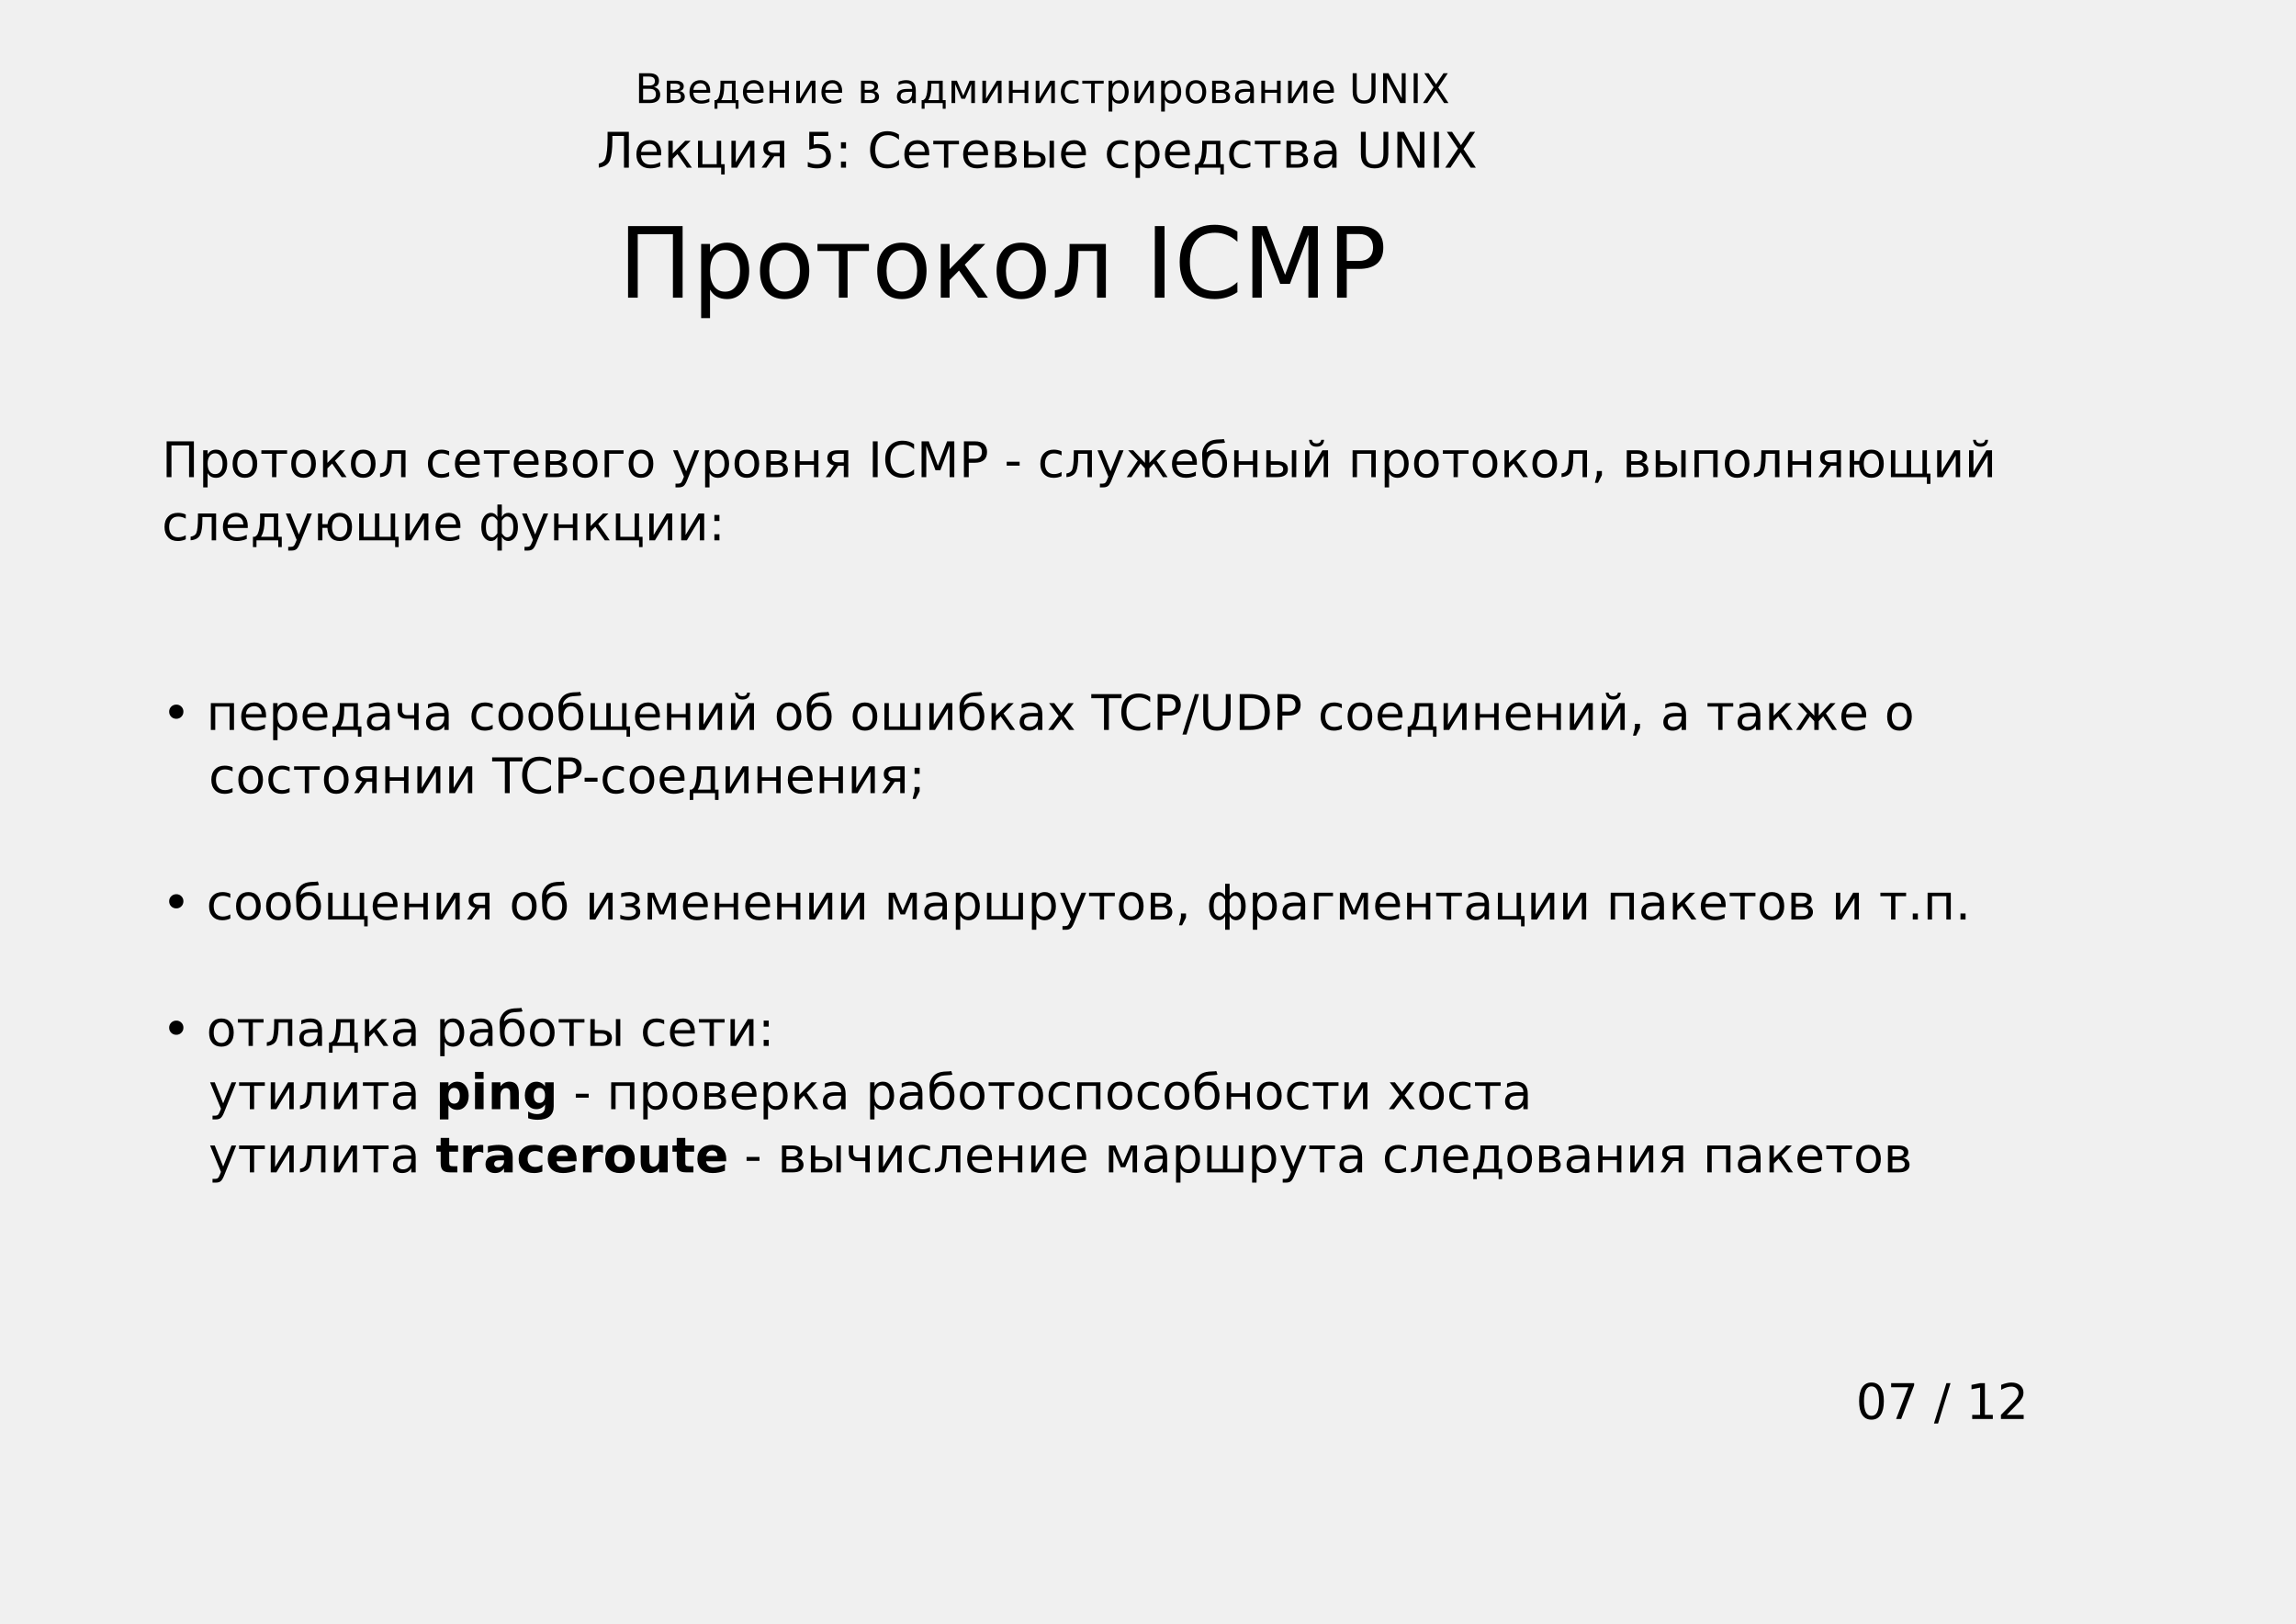
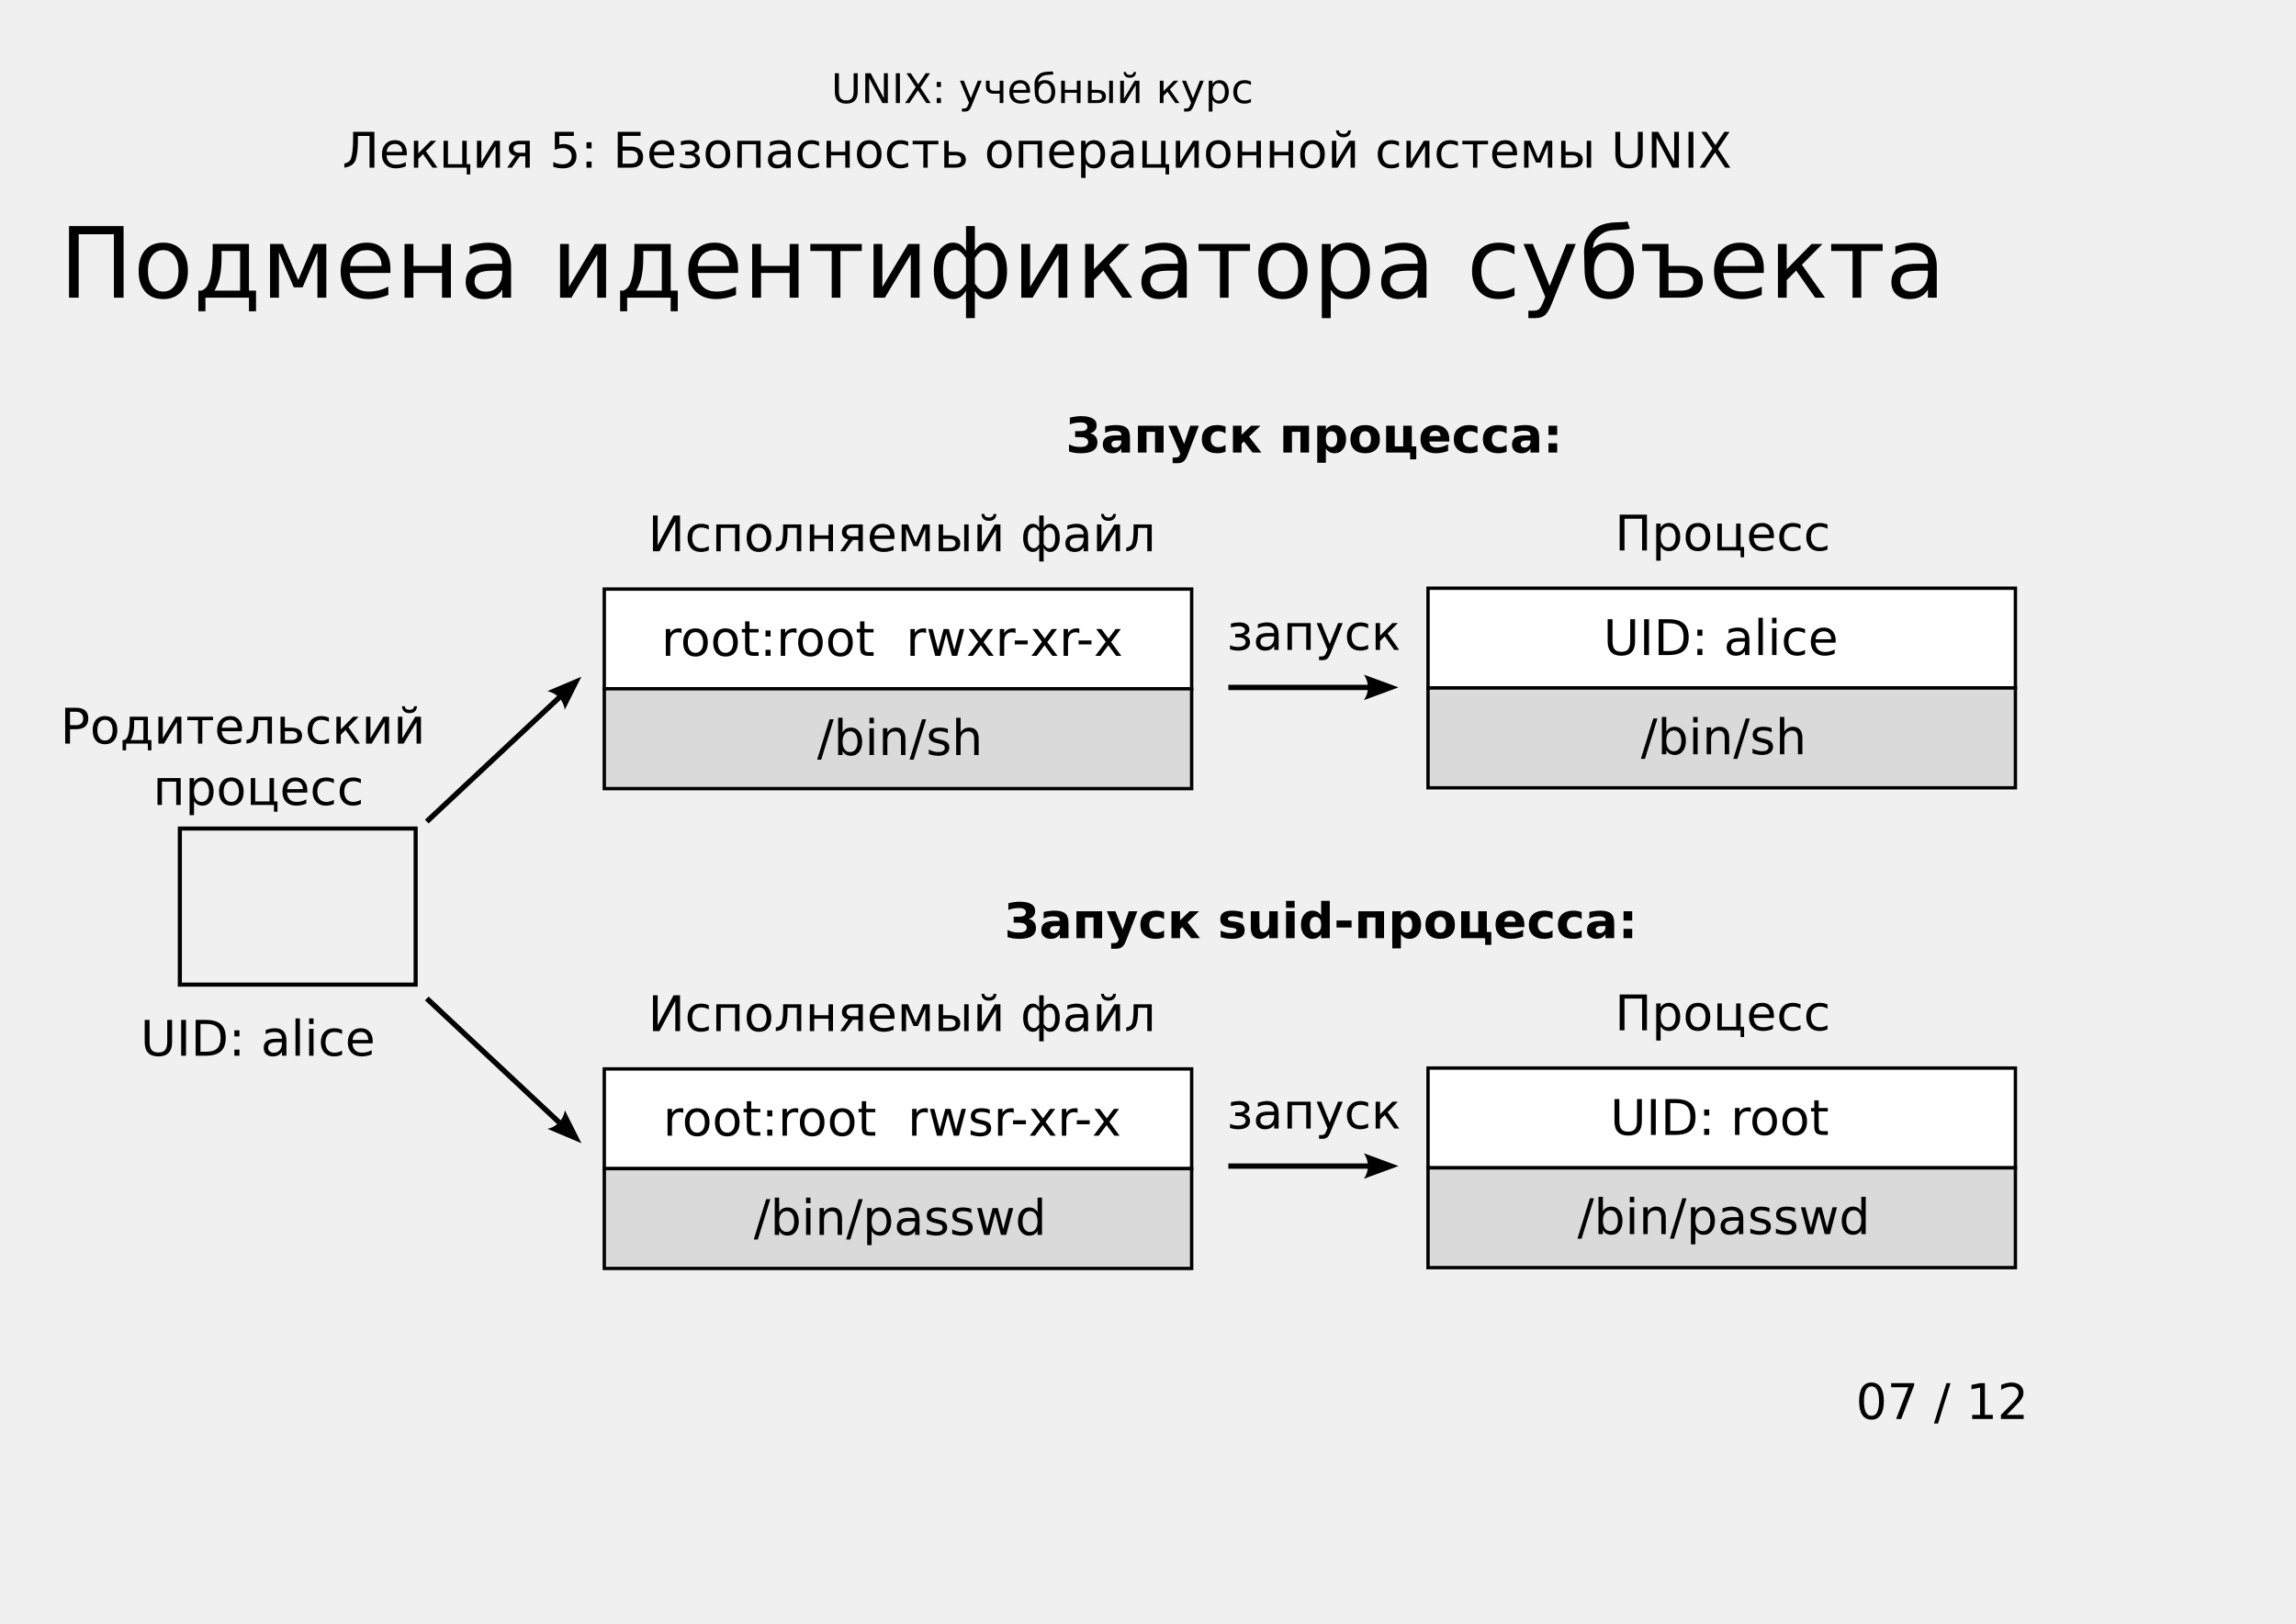
<svg xmlns="http://www.w3.org/2000/svg" width="841.89pt" height="595.276pt" id="svg2">
  <defs id="defs4">
    <marker orient="auto" refY="0.0" refX="0.0" id="Arrow2Mstart" style="overflow:visible">
      <path id="path2179" style="font-size:12.0;fill-rule:evenodd;stroke-width:0.625;stroke-linejoin:round" d="M 8.719,4.034 L -2.207,0.016 L 8.719,-4.002 C 6.973,-1.63 6.983,1.616 8.719,4.034 z " transform="scale(0.6) translate(-5,0)" />
    </marker>
    <marker orient="auto" refY="0.0" refX="0.0" id="Arrow2Mend" style="overflow:visible;">
      <path id="path2316" style="font-size:12.0;fill-rule:evenodd;stroke-width:0.625;stroke-linejoin:round;" d="M 8.719,4.034 L -2.207,0.016 L 8.719,-4.002 C 6.973,-1.63 6.983,1.616 8.719,4.034 z " transform="scale(0.6) rotate(180) translate(-5,0)" />
    </marker>
  </defs>
  <g id="layer4" />
  <g id="layer3">
    <text xml:space="preserve" style="font-size:24px;font-style:normal;font-variant:normal;font-weight:normal;font-stretch:normal;text-align:start;line-height:125%;writing-mode:lr-tb;text-anchor:start;fill:#000000;fill-opacity:1;stroke:none;stroke-width:1pt;stroke-linecap:butt;stroke-linejoin:miter;stroke-opacity:1;display:inline;font-family:Bitstream Vera Sans" x="907.349" y="693.62" id="text1334">
      <tspan id="tspan1336" x="907.349" y="693.62">07 / 12</tspan>
    </text>
-     <text xml:space="preserve" style="font-size:24px;font-style:normal;font-variant:normal;font-weight:normal;font-stretch:normal;text-align:start;line-height:125%;writing-mode:lr-tb;text-anchor:start;fill:#000000;fill-opacity:1;stroke:none;stroke-width:1pt;stroke-linecap:butt;stroke-linejoin:miter;stroke-opacity:1;font-family:Bitstream Vera Sans" x="79.108" y="233.23" id="text1342">
-       <tspan x="79.108" y="233.23" id="tspan2251">Протокол сетевого уровня ICMP - служебный протокол, выполняющий</tspan>
-       <tspan x="79.108" y="264.126" id="tspan2744">следующие функции:</tspan>
-       <tspan x="79.108" y="295.021" id="tspan2722" />
-       <tspan x="79.108" y="325.916" id="tspan2746" />
-       <tspan x="79.108" y="356.811" id="tspan2724">• передача сообщений об ошибках TCP/UDP соединений, а также о </tspan>
-       <tspan x="79.108" y="387.707" id="tspan2732">   состоянии TCP-соединения;</tspan>
-       <tspan x="79.108" y="418.602" id="tspan2726" />
-       <tspan x="79.108" y="449.497" id="tspan2728">• сообщения об изменении маршрутов, фрагментации пакетов и т.п.</tspan>
-       <tspan x="79.108" y="480.392" id="tspan2734" />
-       <tspan x="79.108" y="511.287" id="tspan2730">• отладка работы сети:</tspan>
-       <tspan x="79.108" y="542.183" id="tspan2736">   утилита <tspan style="font-size:24px;font-style:normal;font-variant:normal;font-weight:bold;font-stretch:normal;text-align:start;line-height:125%;writing-mode:lr-tb;text-anchor:start;font-family:Bitstream Vera Sans" id="tspan2740">ping</tspan> - проверка работоспособности хоста</tspan>
-       <tspan x="79.108" y="573.078" id="tspan2738">   утилита <tspan style="font-size:24px;font-style:normal;font-variant:normal;font-weight:bold;font-stretch:normal;text-align:start;line-height:125%;writing-mode:lr-tb;text-anchor:start;font-family:Bitstream Vera Sans" id="tspan2742">traceroute</tspan> - вычисление маршрута следования пакетов</tspan>
+     <g id="g2272" transform="translate(-20.34501,-3.97926)">
+       <rect y="291.921" x="315.781" height="48.8" width="287.165" id="rect1324" style="fill:#ffffff;fill-opacity:1;fill-rule:nonzero;stroke:#000000;stroke-width:1.643;stroke-linecap:round;stroke-linejoin:miter;stroke-miterlimit:4;stroke-dasharray:none;stroke-dashoffset:0;stroke-opacity:1" />
+       <rect y="340.676" x="315.781" height="48.8" width="287.165" id="rect2060" style="fill:#dadada;fill-opacity:1;fill-rule:nonzero;stroke:#000000;stroke-width:1.643;stroke-linecap:round;stroke-linejoin:miter;stroke-miterlimit:4;stroke-dasharray:none;stroke-dashoffset:0;stroke-opacity:1" />
+       <text id="text2052" y="373.079" x="419.848" style="font-size:24px;font-style:normal;font-weight:normal;fill:#000000;fill-opacity:1;stroke:none;stroke-width:1pt;stroke-linecap:butt;stroke-linejoin:miter;stroke-opacity:1;font-family:Bitstream Vera Sans" xml:space="preserve">
+         <tspan y="373.079" x="419.848" id="tspan2054">/bin/sh</tspan>
+       </text>
+       <text id="text2056" y="324.577" x="343.682" style="font-size:24px;font-style:normal;font-weight:normal;fill:#000000;fill-opacity:1;stroke:none;stroke-width:1pt;stroke-linecap:butt;stroke-linejoin:miter;stroke-opacity:1;font-family:Bitstream Vera Sans" xml:space="preserve">
+         <tspan y="324.577" x="343.682" id="tspan2058">root:root  rwxr-xr-x</tspan>
+       </text>
+       <text id="text2062" y="273.451" x="337.219" style="font-size:24px;font-style:normal;font-weight:normal;fill:#000000;fill-opacity:1;stroke:none;stroke-width:1pt;stroke-linecap:butt;stroke-linejoin:miter;stroke-opacity:1;font-family:Bitstream Vera Sans" xml:space="preserve">
+         <tspan y="273.451" x="337.219" id="tspan2064">Исполняемый файл</tspan>
+       </text>
+     </g>
+     <path style="fill:none;fill-opacity:0.75;fill-rule:evenodd;stroke:#000000;stroke-width:2.588;stroke-linecap:butt;stroke-linejoin:miter;marker-end:url(#Arrow2Mend);stroke-miterlimit:4;stroke-dasharray:none;stroke-opacity:1" d="M 600.552,336.037 L 672.54,336.037" id="path2985" />
+     <path style="fill:none;fill-opacity:0.75;fill-rule:evenodd;stroke:#000000;stroke-width:2.588;stroke-linecap:butt;stroke-linejoin:miter;marker-end:url(#Arrow2Mend);stroke-miterlimit:4;stroke-dasharray:none;stroke-opacity:1" d="M 208.647,401.59 L 276.076,338.469" id="path3856" />
+     <text xml:space="preserve" style="font-size:24px;font-style:normal;font-weight:normal;fill:#000000;fill-opacity:1;stroke:none;stroke-width:1pt;stroke-linecap:butt;stroke-linejoin:miter;stroke-opacity:1;font-family:Bitstream Vera Sans" x="599.816" y="317.695" id="text3858">
+       <tspan id="tspan3860" x="599.816" y="317.695">запуск</tspan>
+     </text>
+     <g id="g2282" transform="translate(0,-2.403973)">
+       <rect y="289.947" x="698.165" height="48.8" width="287.165" id="rect3864" style="fill:#ffffff;fill-opacity:1;fill-rule:nonzero;stroke:#000000;stroke-width:1.643;stroke-linecap:round;stroke-linejoin:miter;stroke-miterlimit:4;stroke-dasharray:none;stroke-dashoffset:0;stroke-opacity:1" />
+       <rect y="338.702" x="698.165" height="48.8" width="287.165" id="rect3866" style="fill:#dadada;fill-opacity:1;fill-rule:nonzero;stroke:#000000;stroke-width:1.643;stroke-linecap:round;stroke-linejoin:miter;stroke-miterlimit:4;stroke-dasharray:none;stroke-dashoffset:0;stroke-opacity:1" />
+       <text id="text3868" y="371.106" x="802.232" style="font-size:24px;font-style:normal;font-weight:normal;fill:#000000;fill-opacity:1;stroke:none;stroke-width:1pt;stroke-linecap:butt;stroke-linejoin:miter;stroke-opacity:1;font-family:Bitstream Vera Sans" xml:space="preserve">
+         <tspan y="371.106" x="802.232" id="tspan3870">/bin/sh</tspan>
+       </text>
+       <text id="text3872" y="322.603" x="783.898" style="font-size:24px;font-style:normal;font-weight:normal;fill:#000000;fill-opacity:1;stroke:none;stroke-width:1pt;stroke-linecap:butt;stroke-linejoin:miter;stroke-opacity:1;font-family:Bitstream Vera Sans" xml:space="preserve">
+         <tspan y="322.603" x="783.898" id="tspan3874">UID: alice</tspan>
+       </text>
+       <text id="text3876" y="271.477" x="789.499" style="font-size:24px;font-style:normal;font-weight:normal;fill:#000000;fill-opacity:1;stroke:none;stroke-width:1pt;stroke-linecap:butt;stroke-linejoin:miter;stroke-opacity:1;font-family:Bitstream Vera Sans" xml:space="preserve">
+         <tspan y="271.477" x="789.499" id="tspan3878">Процесс</tspan>
+       </text>
+     </g>
+     <text xml:space="preserve" style="font-size:24px;font-style:normal;font-variant:normal;font-weight:bold;font-stretch:normal;text-align:start;line-height:125%;writing-mode:lr-tb;text-anchor:start;fill:#000000;fill-opacity:1;stroke:none;stroke-width:1pt;stroke-linecap:butt;stroke-linejoin:miter;stroke-opacity:1;font-family:Bitstream Vera Sans" x="521.07" y="221.224" id="text3880">
+       <tspan id="tspan3882" x="521.07" y="221.224">Запуск процесса:</tspan>
+     </text>
+     <g id="g2262" transform="translate(-20.34501,-3.390835)">
+       <rect style="fill:#ffffff;fill-opacity:1;fill-rule:nonzero;stroke:#000000;stroke-width:1.643;stroke-linecap:round;stroke-linejoin:miter;stroke-miterlimit:4;stroke-dasharray:none;stroke-dashoffset:0;stroke-opacity:1" id="rect3884" width="287.165" height="48.8" x="315.781" y="525.889" />
+       <rect style="fill:#dadada;fill-opacity:1;fill-rule:nonzero;stroke:#000000;stroke-width:1.643;stroke-linecap:round;stroke-linejoin:miter;stroke-miterlimit:4;stroke-dasharray:none;stroke-dashoffset:0;stroke-opacity:1" id="rect3886" width="287.165" height="48.8" x="315.781" y="574.643" />
+       <text xml:space="preserve" style="font-size:24px;font-style:normal;font-weight:normal;fill:#000000;fill-opacity:1;stroke:none;stroke-width:1pt;stroke-linecap:butt;stroke-linejoin:miter;stroke-opacity:1;font-family:Bitstream Vera Sans" x="388.852" y="607.047" id="text3888">
+         <tspan id="tspan3890" x="388.852" y="607.047">/bin/passwd</tspan>
+       </text>
+       <text xml:space="preserve" style="font-size:24px;font-style:normal;font-weight:normal;fill:#000000;fill-opacity:1;stroke:none;stroke-width:1pt;stroke-linecap:butt;stroke-linejoin:miter;stroke-opacity:1;font-family:Bitstream Vera Sans" x="344.526" y="558.545" id="text3892">
+         <tspan id="tspan3894" x="344.526" y="558.545">root:root  rwsr-xr-x</tspan>
+       </text>
+       <text xml:space="preserve" style="font-size:24px;font-style:normal;font-weight:normal;fill:#000000;fill-opacity:1;stroke:none;stroke-width:1pt;stroke-linecap:butt;stroke-linejoin:miter;stroke-opacity:1;font-family:Bitstream Vera Sans" x="337.219" y="507.418" id="text3896">
+         <tspan id="tspan3898" x="337.219" y="507.418">Исполняемый файл</tspan>
+       </text>
+     </g>
+     <g id="g2292" transform="translate(0,-3.510952)">
+       <rect style="fill:#ffffff;fill-opacity:1;fill-rule:nonzero;stroke:#000000;stroke-width:1.643;stroke-linecap:round;stroke-linejoin:miter;stroke-miterlimit:4;stroke-dasharray:none;stroke-dashoffset:0;stroke-opacity:1" id="rect3934" width="287.165" height="48.8" x="698.165" y="525.61" />
+       <rect style="fill:#dadada;fill-opacity:1;fill-rule:nonzero;stroke:#000000;stroke-width:1.643;stroke-linecap:round;stroke-linejoin:miter;stroke-miterlimit:4;stroke-dasharray:none;stroke-dashoffset:0;stroke-opacity:1" id="rect3936" width="287.165" height="48.8" x="698.165" y="574.365" />
+       <text xml:space="preserve" style="font-size:24px;font-style:normal;font-weight:normal;fill:#000000;fill-opacity:1;stroke:none;stroke-width:1pt;stroke-linecap:butt;stroke-linejoin:miter;stroke-opacity:1;font-family:Bitstream Vera Sans" x="771.236" y="606.769" id="text3938">
+         <tspan id="tspan3940" x="771.236" y="606.769">/bin/passwd</tspan>
+       </text>
+       <text xml:space="preserve" style="font-size:24px;font-style:normal;font-weight:normal;fill:#000000;fill-opacity:1;stroke:none;stroke-width:1pt;stroke-linecap:butt;stroke-linejoin:miter;stroke-opacity:1;font-family:Bitstream Vera Sans" x="787.232" y="558.266" id="text3942">
+         <tspan id="tspan3944" x="787.232" y="558.266">UID: root</tspan>
+       </text>
+       <text xml:space="preserve" style="font-size:24px;font-style:normal;font-weight:normal;fill:#000000;fill-opacity:1;stroke:none;stroke-width:1pt;stroke-linecap:butt;stroke-linejoin:miter;stroke-opacity:1;font-family:Bitstream Vera Sans" x="789.499" y="507.14" id="text3946">
+         <tspan id="tspan3948" x="789.499" y="507.14">Процесс</tspan>
+       </text>
+     </g>
+     <text id="text3950" y="458.582" x="491.016" style="font-size:24px;font-style:normal;font-variant:normal;font-weight:bold;font-stretch:normal;text-align:start;line-height:125%;writing-mode:lr-tb;text-anchor:start;fill:#000000;fill-opacity:1;stroke:none;stroke-width:1pt;stroke-linecap:butt;stroke-linejoin:miter;stroke-opacity:1;font-family:Bitstream Vera Sans" xml:space="preserve">
+       <tspan y="458.582" x="491.016" id="tspan3952">Запуск suid-процесса:</tspan>
+     </text>
+     <path id="path2308" d="M 600.552,570.005 L 672.54,570.005" style="fill:none;fill-opacity:0.75;fill-rule:evenodd;stroke:#000000;stroke-width:2.588;stroke-linecap:butt;stroke-linejoin:miter;marker-end:url(#Arrow2Mend);stroke-miterlimit:4;stroke-dasharray:none;stroke-opacity:1" />
+     <text id="text2310" y="551.662" x="599.816" style="font-size:24px;font-style:normal;font-weight:normal;fill:#000000;fill-opacity:1;stroke:none;stroke-width:1pt;stroke-linecap:butt;stroke-linejoin:miter;stroke-opacity:1;font-family:Bitstream Vera Sans" xml:space="preserve">
+       <tspan y="551.662" x="599.816" id="tspan2312">запуск</tspan>
+     </text>
+     <rect style="opacity:1;fill:none;fill-opacity:1;stroke:#000000;stroke-width:2;stroke-miterlimit:4;stroke-dasharray:none;stroke-dashoffset:0;stroke-opacity:1" id="rect2022" width="115.288" height="76.294" x="87.929" y="405.011" />
+     <path id="path2897" d="M 208.647,488.074 L 276.076,551.195" style="fill:none;fill-opacity:0.75;fill-rule:evenodd;stroke:#000000;stroke-width:2.588;stroke-linecap:butt;stroke-linejoin:miter;marker-end:url(#Arrow2Mend);stroke-miterlimit:4;stroke-dasharray:none;stroke-opacity:1" />
+     <text id="text2899" y="363.471" x="145.444" style="font-size:24px;font-style:normal;font-variant:normal;font-weight:normal;font-stretch:normal;text-align:center;line-height:125%;writing-mode:lr-tb;text-anchor:middle;fill:#000000;fill-opacity:1;stroke:none;stroke-width:1pt;stroke-linecap:butt;stroke-linejoin:miter;stroke-opacity:1;font-family:Bitstream Vera Sans" xml:space="preserve">
+       <tspan y="363.471" x="145.444" id="tspan2901">Родительский</tspan>
+       <tspan y="393.471" x="145.444" id="tspan2903">процесс</tspan>
+     </text>
+     <text xml:space="preserve" style="font-size:24px;font-style:normal;font-variant:normal;font-weight:normal;font-stretch:normal;text-align:center;line-height:125%;writing-mode:lr-tb;text-anchor:middle;fill:#000000;fill-opacity:1;stroke:none;stroke-width:1pt;stroke-linecap:butt;stroke-linejoin:miter;stroke-opacity:1;font-family:Bitstream Vera Sans" x="145.145" y="516.059" id="text2905">
+       <tspan x="145.145" y="516.059" id="tspan2913">UID: alice</tspan>
    </text>
  </g>
  <g id="layer1" style="display:inline">
    <text xml:space="preserve" style="font-size:24px;font-style:normal;font-variant:normal;font-weight:normal;font-stretch:normal;text-align:center;line-height:125%;writing-mode:lr-tb;text-anchor:middle;fill:#000000;fill-opacity:1;stroke:none;stroke-width:1pt;stroke-linecap:butt;stroke-linejoin:miter;stroke-opacity:1;font-family:Bitstream Vera Sans" x="526.099" y="81.957" id="text1326">
-       <tspan id="tspan1328" x="526.099" y="81.957">Лекция 5: Сетевые средства UNIX</tspan>
+       <tspan id="tspan1328" x="526.099" y="81.957">Лекция 5: Безопасность операционной системы UNIX</tspan>
    </text>
    <text xml:space="preserve" style="font-size:48px;font-style:normal;font-variant:normal;font-weight:normal;font-stretch:normal;text-align:center;line-height:125%;writing-mode:lr-tb;text-anchor:middle;fill:#000000;fill-opacity:1;stroke:none;stroke-width:1pt;stroke-linecap:butt;stroke-linejoin:miter;stroke-opacity:1;font-family:Bitstream Vera Sans" x="528.279" y="145.507" id="text1330">
-       <tspan id="tspan1332" x="528.279" y="145.507">Протокол ICMP</tspan>
+       <tspan id="tspan1332" x="528.279" y="145.507">Подмена идентификатора субъекта</tspan>
    </text>
    <text xml:space="preserve" style="font-size:20px;font-style:normal;font-variant:normal;font-weight:normal;font-stretch:normal;text-align:center;line-height:125%;writing-mode:lr-tb;text-anchor:middle;fill:#000000;fill-opacity:1;stroke:none;stroke-width:1pt;stroke-linecap:butt;stroke-linejoin:miter;stroke-opacity:1;display:inline;font-family:Bitstream Vera Sans" x="525.522" y="50.379" id="text10267">
-       <tspan id="tspan10269" x="525.522" y="50.379">Введение в администрирование UNIX</tspan>
+       <tspan id="tspan10269" x="525.522" y="50.379">UNIX: учебный курс</tspan>
    </text>
  </g>
</svg>
